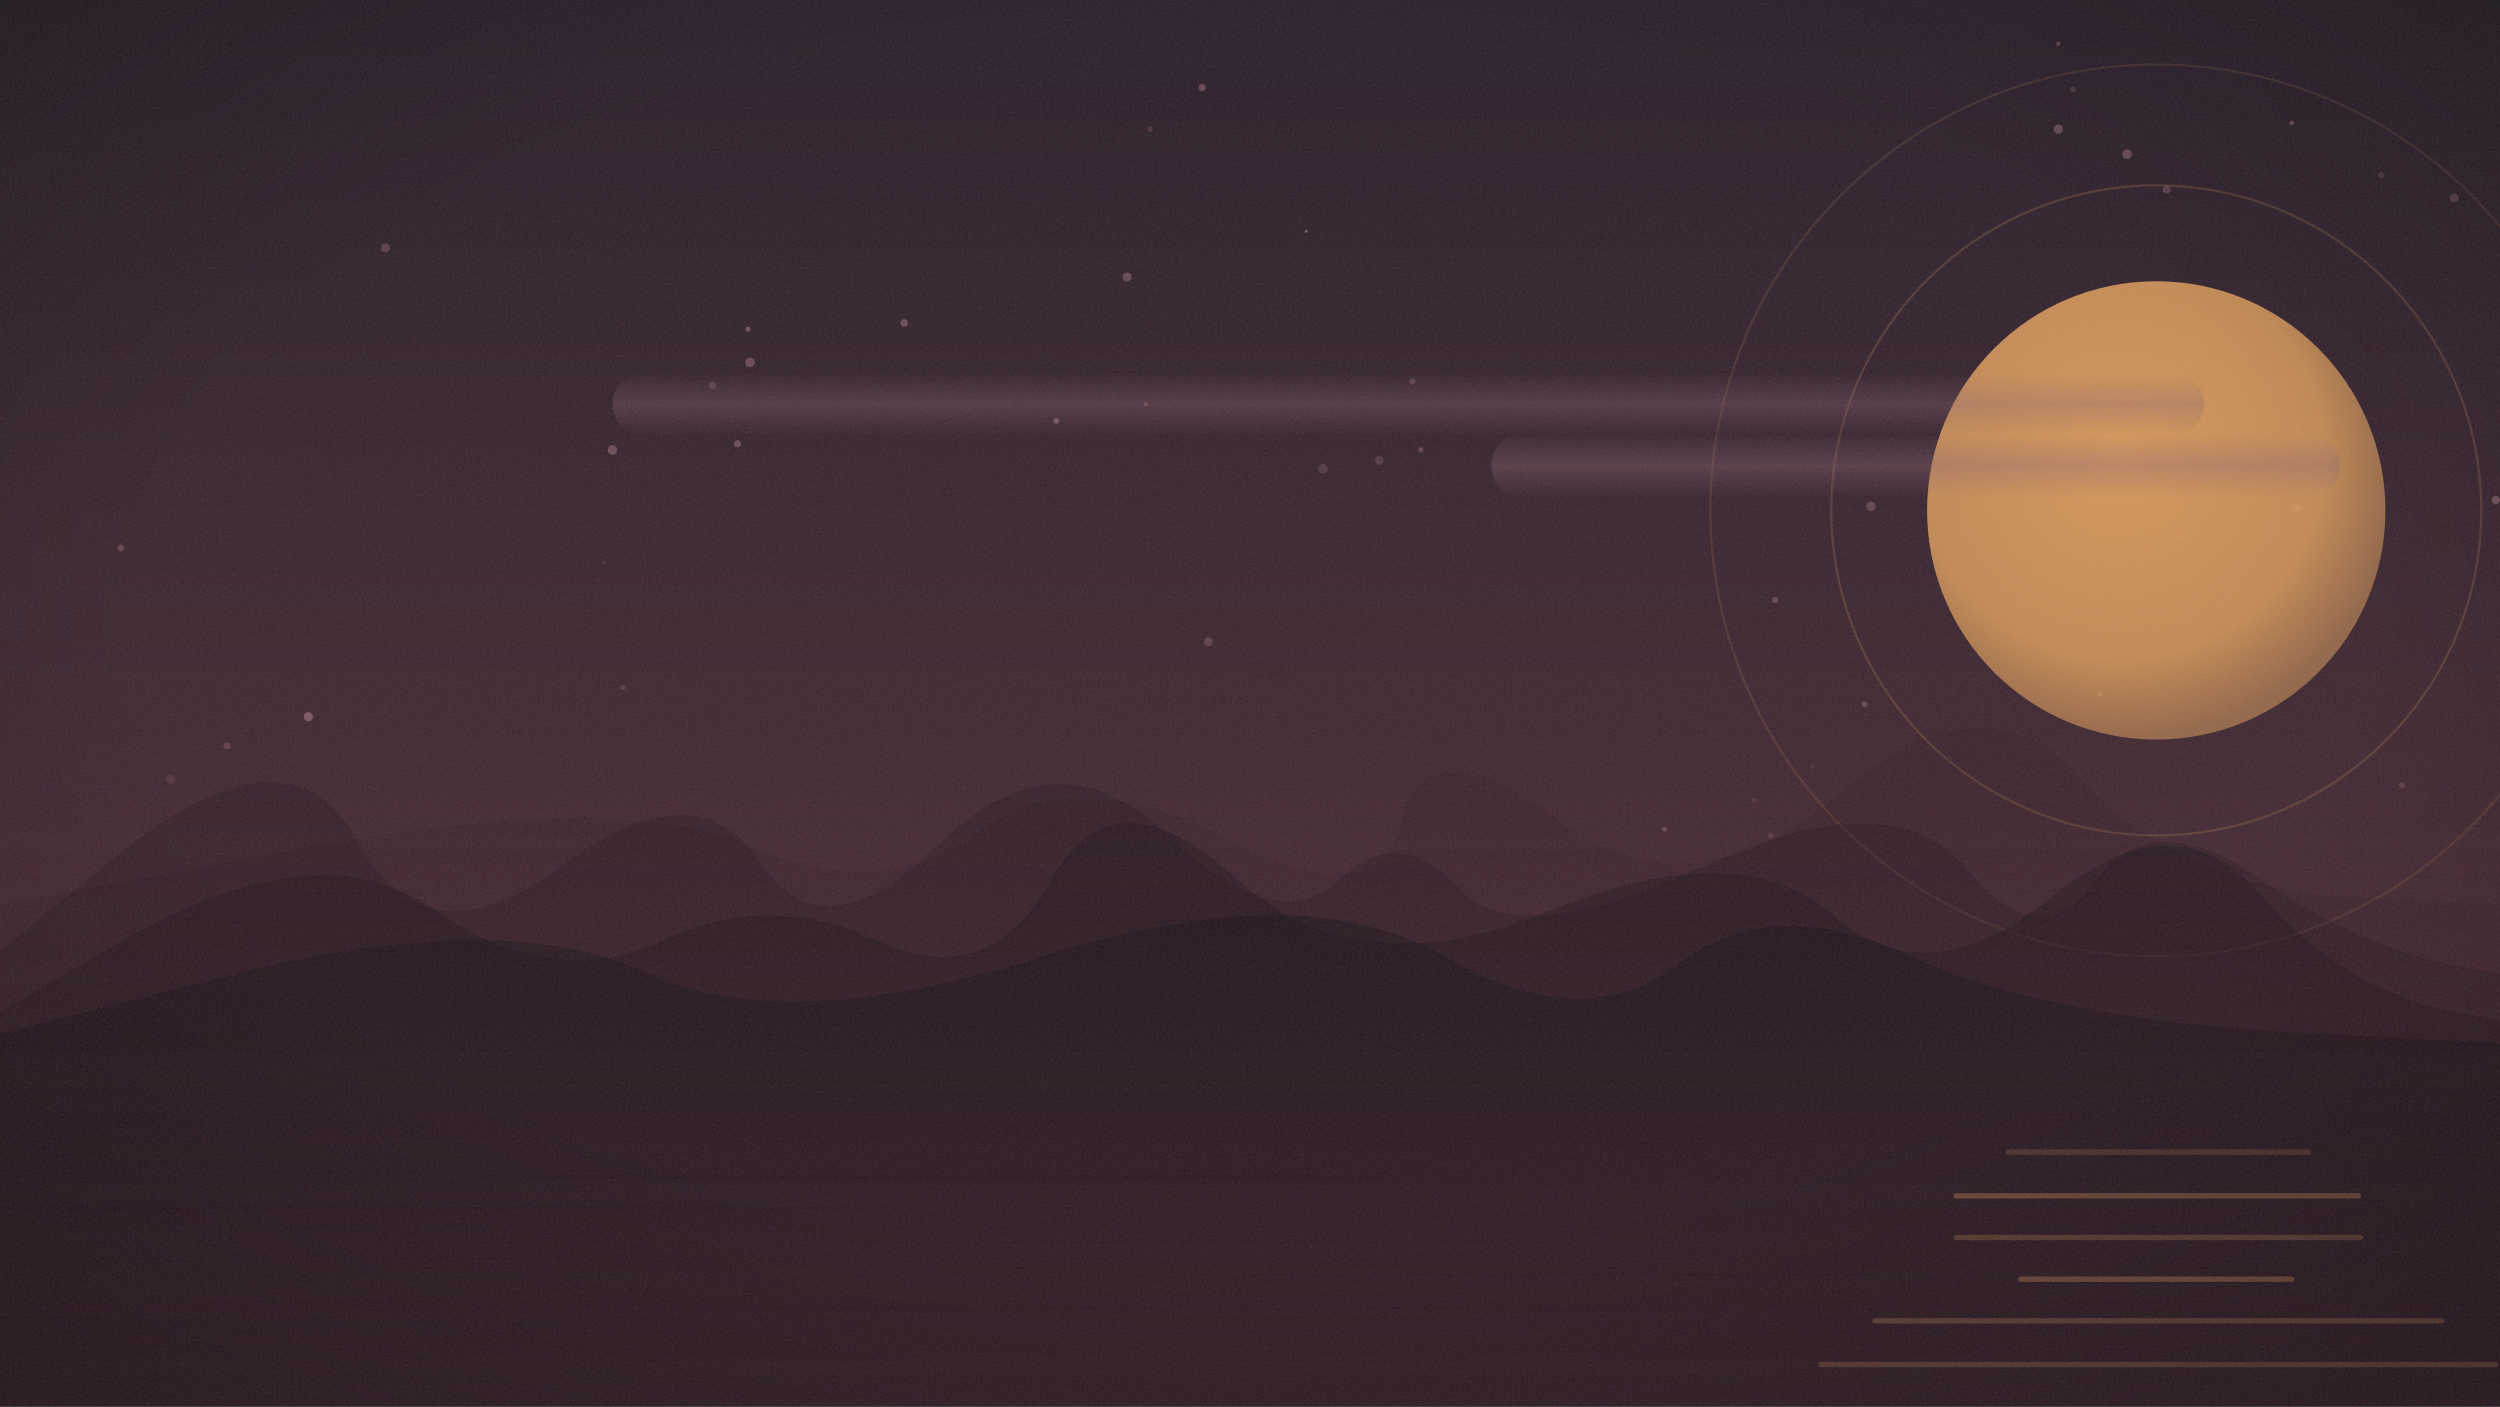
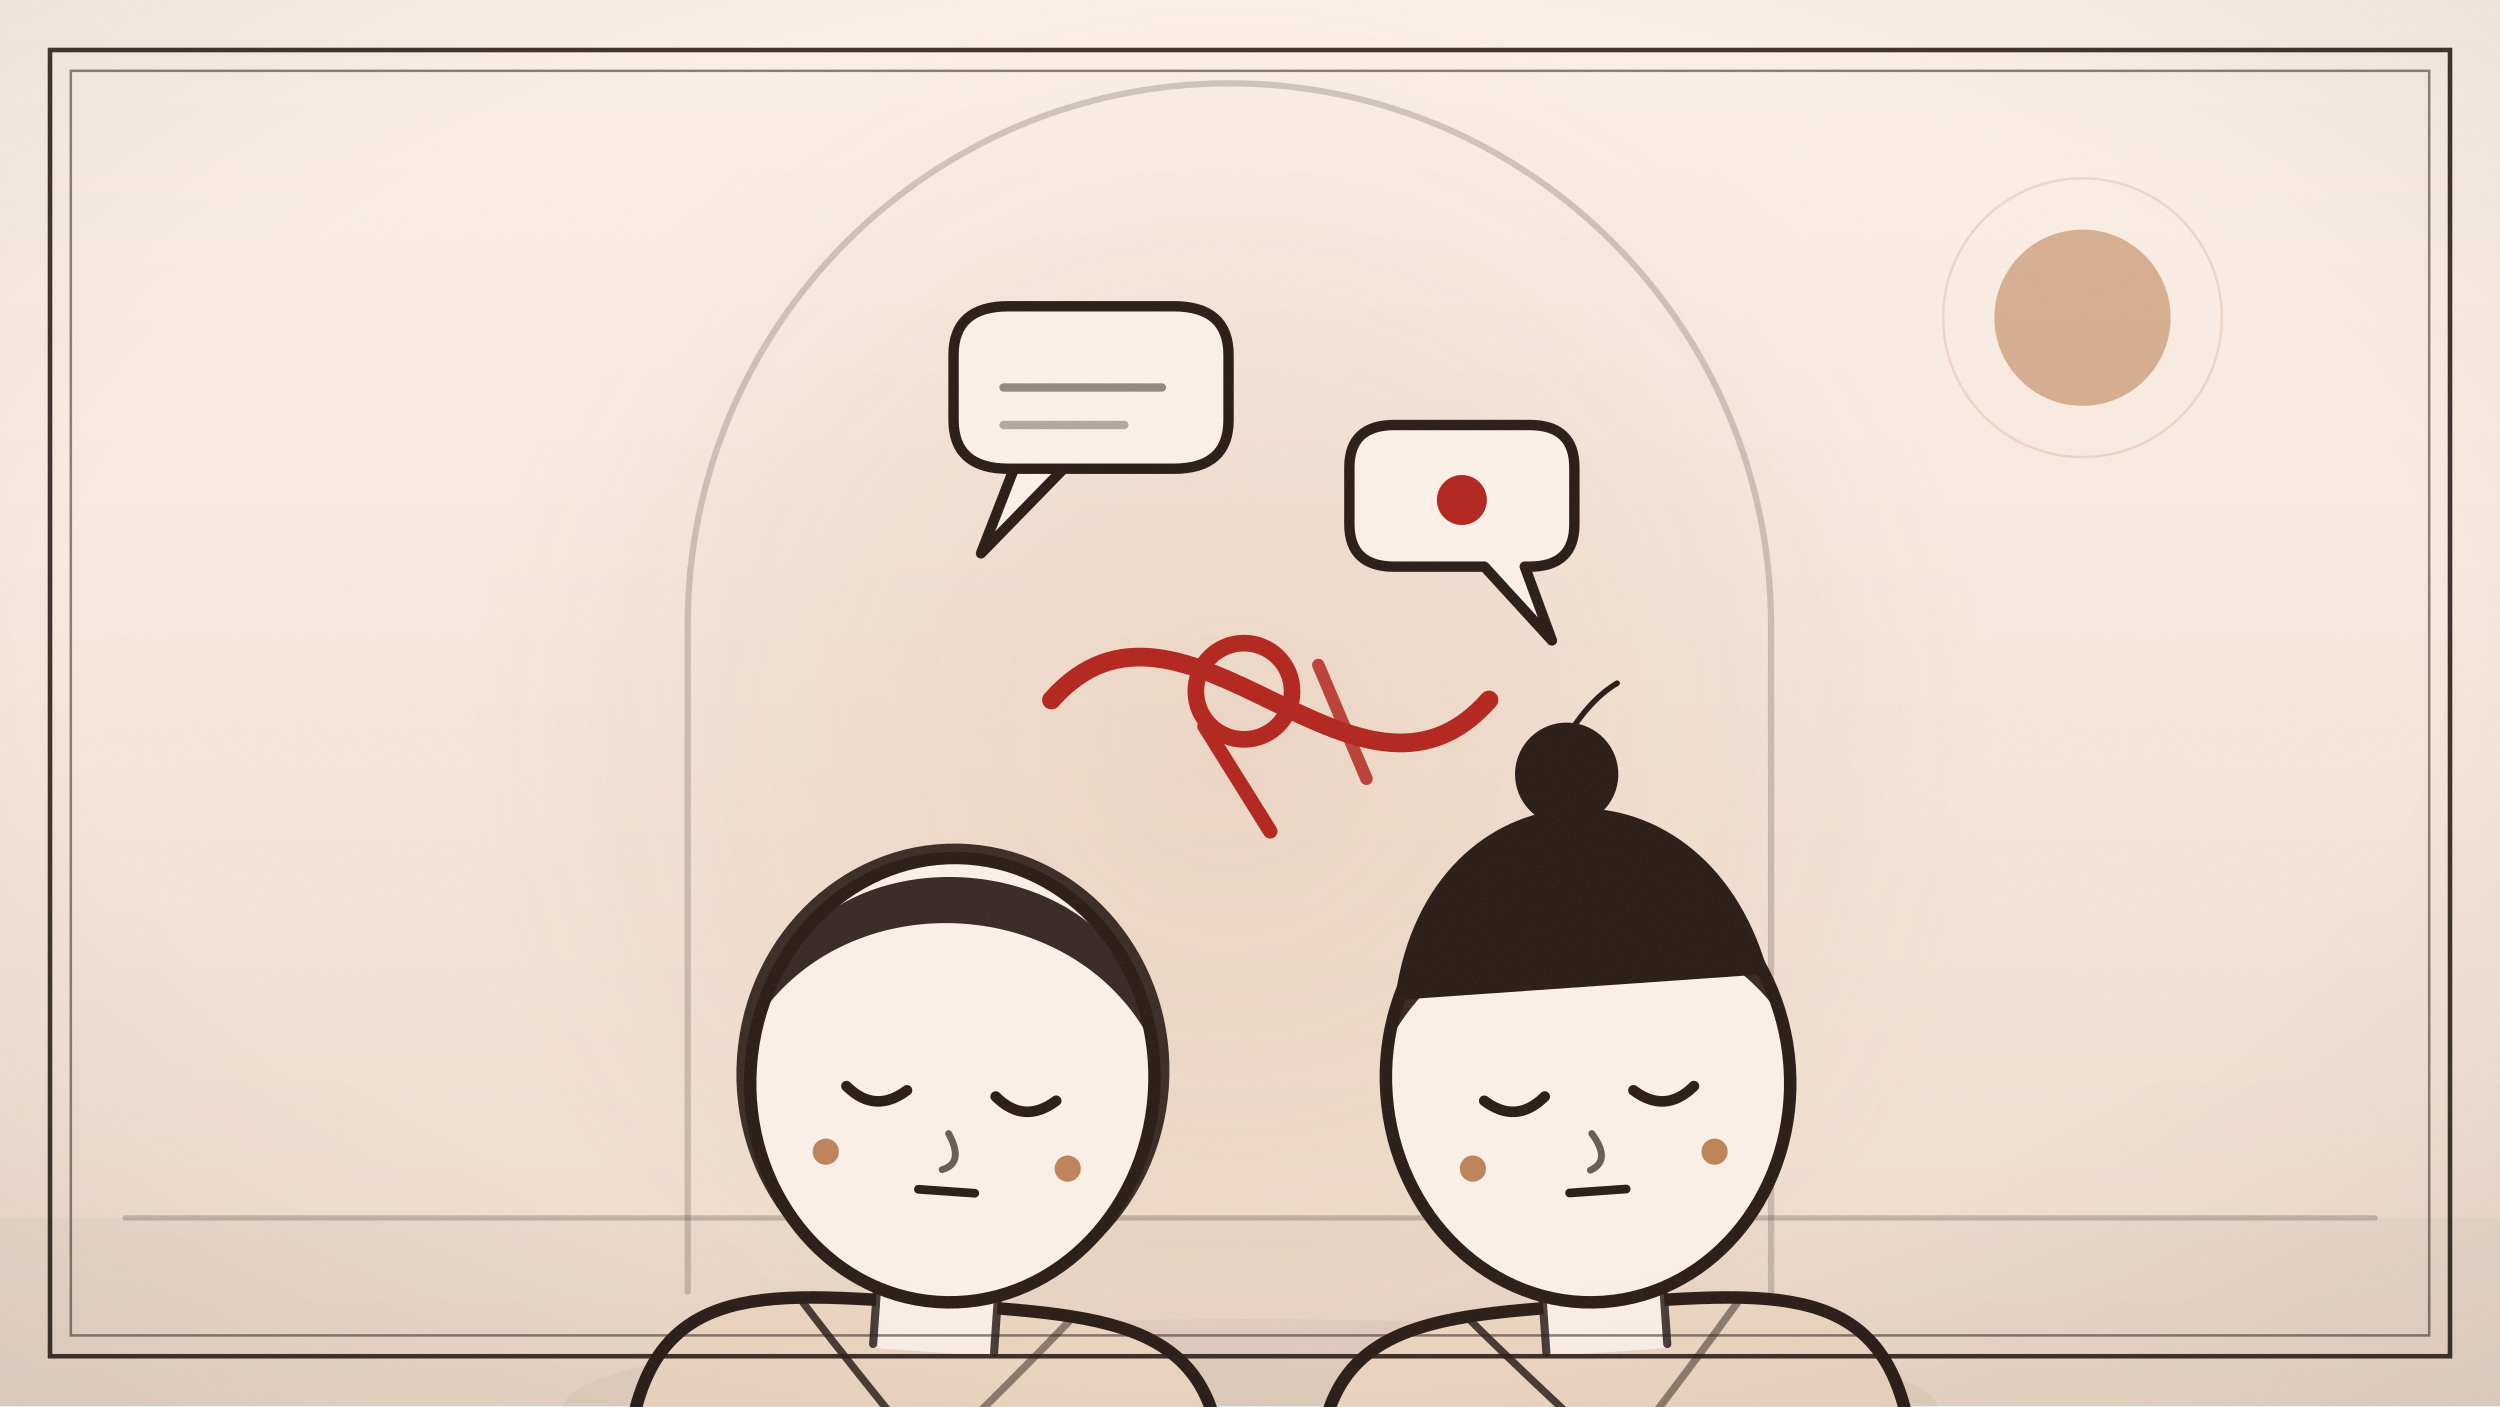
- <svg xmlns="http://www.w3.org/2000/svg" viewBox="0 0 1200 675" width="1200" height="675" role="img" aria-label="정운타임즈 동양풍 일러스트">
+ <svg xmlns="http://www.w3.org/2000/svg" viewBox="0 0 1200 675" width="1200" height="675" role="img" aria-label="정운타임즈 일러스트 · duo">
  <defs>
-     <linearGradient id="sky99905" x1="0" y1="0" x2="0" y2="1">
-       <stop offset="0" stop-color="#2a1f2b" />
-       <stop offset="1" stop-color="#553139" />
+     <linearGradient id="paper99905" x1="0" y1="0" x2="0" y2="1">
+       <stop offset="0" stop-color="#fcf1e9" />
+       <stop offset="1" stop-color="#f1dccb" />
    </linearGradient>
-     <radialGradient id="disc99905" cx="0.42" cy="0.38" r="0.62">
-       <stop offset="0" stop-color="#d99a5b" stop-opacity="0.98" />
-       <stop offset="0.72" stop-color="#d99a5b" stop-opacity="0.86" />
-       <stop offset="1" stop-color="#d99a5b" stop-opacity="0.55" />
+     <radialGradient id="wash99905" cx="0.5" cy="0.5" r="0.5">
+       <stop offset="0" stop-color="#b3703f" stop-opacity="0.16" />
+       <stop offset="0.62" stop-color="#b3703f" stop-opacity="0.07" />
+       <stop offset="1" stop-color="#b3703f" stop-opacity="0" />
    </radialGradient>
-     <linearGradient id="mist99905" x1="0" y1="0" x2="0" y2="1">
-       <stop offset="0" stop-color="#8d6470" stop-opacity="0" />
-       <stop offset="0.5" stop-color="#8d6470" stop-opacity="0.38" />
-       <stop offset="1" stop-color="#8d6470" stop-opacity="0" />
+     <linearGradient id="fade99905" x1="0" y1="0" x2="0" y2="1">
+       <stop offset="0" stop-color="#f1dccb" stop-opacity="0" />
+       <stop offset="1" stop-color="#2a1d18" stop-opacity="0.10" />
    </linearGradient>
-     <linearGradient id="fade99905" x1="0" y1="0" x2="0" y2="1">
-       <stop offset="0" stop-color="#553139" stop-opacity="0" />
-       <stop offset="1" stop-color="#553139" stop-opacity="0.3" />
-     </linearGradient>
-     <radialGradient id="vig99905" cx="0.5" cy="0.45" r="0.8">
-       <stop offset="0.55" stop-color="#000" stop-opacity="0" />
-       <stop offset="1" stop-color="#000" stop-opacity="0.32" />
+     <radialGradient id="vig99905" cx="0.5" cy="0.46" r="0.78">
+       <stop offset="0.6" stop-color="#000" stop-opacity="0" />
+       <stop offset="1" stop-color="#000" stop-opacity="0.08" />
    </radialGradient>
    <filter id="grain99905" x="0" y="0" width="100%" height="100%">
-       <feTurbulence type="fractalNoise" baseFrequency="0.9" numOctaves="2" stitchTiles="stitch" />
+       <feTurbulence type="fractalNoise" baseFrequency="0.85" numOctaves="2" stitchTiles="stitch" />
      <feColorMatrix type="saturate" values="0" />
    </filter>
  </defs>
-   <rect width="1200" height="675" fill="url(#sky99905)" />
-   <g>
-     <circle cx="850" cy="401" r="1.3" fill="#8d6470" opacity="0.30" />
-     <circle cx="1100" cy="59" r="1.1" fill="#8d6470" opacity="0.66" />
-     <circle cx="541" cy="133" r="2.2" fill="#8d6470" opacity="0.57" />
-     <circle cx="1085" cy="154" r="1.0" fill="#8d6470" opacity="0.32" />
-     <circle cx="434" cy="155" r="1.8" fill="#8d6470" opacity="0.63" />
-     <circle cx="109" cy="358" r="1.8" fill="#8d6470" opacity="0.41" />
-     <circle cx="577" cy="42" r="1.7" fill="#8d6470" opacity="0.61" />
-     <circle cx="185" cy="119" r="2.2" fill="#8d6470" opacity="0.46" />
-     <circle cx="148" cy="344" r="2.2" fill="#8d6470" opacity="0.78" />
-     <circle cx="1008" cy="333" r="1.2" fill="#8d6470" opacity="0.55" />
-     <circle cx="580" cy="308" r="2.1" fill="#8d6470" opacity="0.43" />
-     <circle cx="988" cy="21" r="1.1" fill="#8d6470" opacity="0.46" />
-     <circle cx="799" cy="398" r="1.1" fill="#8d6470" opacity="0.62" />
-     <circle cx="1050" cy="174" r="1.5" fill="#8d6470" opacity="0.26" />
-     <circle cx="842" cy="384" r="1.0" fill="#8d6470" opacity="0.29" />
-     <circle cx="550" cy="194" r="1.0" fill="#8d6470" opacity="0.59" />
-     <circle cx="682" cy="216" r="1.3" fill="#8d6470" opacity="0.50" />
-     <circle cx="360" cy="174" r="2.3" fill="#8d6470" opacity="0.60" />
-     <circle cx="290" cy="270" r="0.8" fill="#8d6470" opacity="0.27" />
-     <circle cx="895" cy="338" r="1.4" fill="#8d6470" opacity="0.54" />
-     <circle cx="1143" cy="84" r="1.6" fill="#8d6470" opacity="0.30" />
-     <circle cx="342" cy="185" r="1.8" fill="#8d6470" opacity="0.38" />
-     <circle cx="552" cy="62" r="1.3" fill="#8d6470" opacity="0.31" />
-     <circle cx="58" cy="263" r="1.6" fill="#8d6470" opacity="0.51" />
-     <circle cx="1153" cy="377" r="1.5" fill="#8d6470" opacity="0.39" />
-     <circle cx="995" cy="43" r="1.4" fill="#8d6470" opacity="0.35" />
-     <circle cx="678" cy="183" r="1.5" fill="#8d6470" opacity="0.46" />
-     <circle cx="870" cy="368" r="1.0" fill="#8d6470" opacity="0.23" />
-     <circle cx="852" cy="288" r="1.5" fill="#8d6470" opacity="0.56" />
-     <circle cx="507" cy="202" r="1.4" fill="#8d6470" opacity="0.68" />
-     <circle cx="1040" cy="91" r="1.9" fill="#8d6470" opacity="0.47" />
-     <circle cx="1021" cy="74" r="2.3" fill="#8d6470" opacity="0.61" />
-     <circle cx="1178" cy="95" r="2.1" fill="#8d6470" opacity="0.42" />
-     <circle cx="1198" cy="240" r="2.0" fill="#8d6470" opacity="0.66" />
-     <circle cx="898" cy="243" r="2.3" fill="#8d6470" opacity="0.49" />
-     <circle cx="662" cy="221" r="2.1" fill="#8d6470" opacity="0.35" />
-     <circle cx="635" cy="225" r="2.3" fill="#8d6470" opacity="0.34" />
-     <circle cx="294" cy="216" r="2.3" fill="#8d6470" opacity="0.60" />
-     <circle cx="82" cy="374" r="2.2" fill="#8d6470" opacity="0.22" />
-     <circle cx="988" cy="62" r="2.2" fill="#8d6470" opacity="0.61" />
-     <circle cx="627" cy="111" r="0.8" fill="#8d6470" opacity="0.68" />
-     <circle cx="1103" cy="244" r="1.8" fill="#8d6470" opacity="0.72" />
-     <circle cx="359" cy="158" r="1.2" fill="#8d6470" opacity="0.74" />
-     <circle cx="354" cy="213" r="1.7" fill="#8d6470" opacity="0.61" />
-     <circle cx="299" cy="330" r="1.2" fill="#8d6470" opacity="0.38" />
+   <rect width="1200" height="675" fill="url(#paper99905)" />
+   <circle cx="590.1" cy="356.8" r="368.3" fill="url(#wash99905)" opacity="0.85" />
+   <path d="M 330.1 620 L 330.1 300 A 260 260 0 0 1 850.1 300 L 850.1 620" fill="none" stroke="#2a1d18" stroke-width="3" stroke-linecap="round" stroke-linejoin="round" opacity="0.2" />
+   <line x1="60.0" y1="584.6" x2="1140.0" y2="584.6" stroke="#2a1d18" stroke-width="2.5" stroke-linecap="round" opacity="0.22" />
+   <rect x="0.0" y="584.6" width="1200.0" height="90.4" rx="0.0" fill="#2a1d18" stroke="ink" stroke-width="6" opacity="0.03" />
+   <circle cx="999.6" cy="152.5" r="41.8" fill="#b3703f" stroke="#b3703f" stroke-width="1" opacity="0.5" />
+   <circle cx="999.6" cy="152.5" r="66.9" fill="none" stroke="#b3703f" stroke-width="1.2" opacity="0.18" />
+   <ellipse cx="600.0" cy="676.0" rx="330.0" ry="42.9" fill="#2a1d18" stroke="none" stroke-width="0" opacity="0.045" />
+   <g transform="rotate(4.0 443.6 712.0)">
+     <ellipse cx="443.6" cy="514.2" rx="101.8" ry="107.7" fill="#2a1d18" stroke="#2a1d18" stroke-width="4.2" opacity="0.92" />
+     <path d="M 300.5 716.0 C 300.5 622.8 356.3 625.7 443.6 625.7 C 530.8 625.7 586.6 622.8 586.6 716.0 Z" fill="#eed6c1" stroke="#2a1d18" stroke-width="6" stroke-linecap="round" stroke-linejoin="round" />
+     <path d="M 379.6 629.6 C 422.2 678.1 447.4 701.3 451.3 712.0" fill="none" stroke="#2a1d18" stroke-width="3.6" stroke-linecap="round" stroke-linejoin="round" opacity="0.85" />
+     <path d="M 507.6 629.6 C 468.8 676.1 443.6 701.3 439.7 712.0" fill="none" stroke="#2a1d18" stroke-width="3.6" stroke-linecap="round" stroke-linejoin="round" opacity="0.5" />
+     <rect x="414.5" y="608.2" width="58.2" height="40.7" rx="0.0" fill="#fcf1e9" stroke="none" stroke-width="0" />
+     <line x1="414.5" y1="610.2" x2="414.5" y2="647.0" stroke="#2a1d18" stroke-width="3.9" stroke-linecap="round" opacity="0.85" />
+     <line x1="472.7" y1="610.2" x2="472.7" y2="647.0" stroke="#2a1d18" stroke-width="3.9" stroke-linecap="round" opacity="0.85" />
+     <ellipse cx="443.6" cy="518.0" rx="97.0" ry="106.7" fill="#fcf1e9" stroke="#2a1d18" stroke-width="6" />
+     <path d="M 352.4 486.0 C 371.8 400.7 515.3 400.7 534.7 486.0 C 492.1 426.3 395.1 426.3 352.4 486.0 Z" fill="#2a1d18" stroke="#2a1d18" stroke-width="3.0" stroke-linecap="round" stroke-linejoin="round" opacity="0.94" />
+     <path d="M 393.1 524.4 q 14.5 12.6 29.1 0" fill="none" stroke="#2a1d18" stroke-width="5.1" stroke-linecap="round" stroke-linejoin="round" />
+     <path d="M 464.9 524.4 q 14.5 12.6 29.1 0" fill="none" stroke="#2a1d18" stroke-width="5.1" stroke-linecap="round" stroke-linejoin="round" />
+     <path d="M 443.6 543.7 q 8.7 13.6 -1.9 17.5" fill="none" stroke="#2a1d18" stroke-width="3.3" stroke-linecap="round" stroke-linejoin="round" opacity="0.7" />
+     <line x1="431.0" y1="571.4" x2="458.1" y2="571.4" stroke="#2a1d18" stroke-width="4.2" stroke-linecap="round" />
+     <circle cx="385.4" cy="556.5" r="5.8" fill="#b3703f" stroke="#b3703f" stroke-width="1" opacity="0.85" />
+     <circle cx="501.8" cy="556.5" r="5.8" fill="#b3703f" stroke="#b3703f" stroke-width="1" opacity="0.85" />
  </g>
-   <g>
-     <circle cx="1035" cy="245" r="214" fill="none" stroke="#d99a5b" stroke-width="1.1" opacity="0.14" />
-     <circle cx="1035" cy="245" r="156" fill="none" stroke="#d99a5b" stroke-width="1.1" opacity="0.2" />
-     <circle cx="1035" cy="245" r="110" fill="url(#disc99905)" />
+   <g transform="rotate(-4.0 775.8 712.0)">
+     <path d="M 632.8 716.0 C 632.8 622.8 688.6 625.7 775.8 625.7 C 863.1 625.7 918.9 622.8 918.9 716.0 Z" fill="#eed6c1" stroke="#2a1d18" stroke-width="6" stroke-linecap="round" stroke-linejoin="round" />
+     <path d="M 711.8 629.6 C 754.5 678.1 779.7 701.3 783.6 712.0" fill="none" stroke="#2a1d18" stroke-width="3.6" stroke-linecap="round" stroke-linejoin="round" opacity="0.85" />
+     <path d="M 839.8 629.6 C 801.1 676.1 775.8 701.3 772.0 712.0" fill="none" stroke="#2a1d18" stroke-width="3.6" stroke-linecap="round" stroke-linejoin="round" opacity="0.5" />
+     <rect x="746.7" y="608.2" width="58.2" height="40.7" rx="0.0" fill="#fcf1e9" stroke="none" stroke-width="0" />
+     <line x1="746.7" y1="610.2" x2="746.7" y2="647.0" stroke="#2a1d18" stroke-width="3.9" stroke-linecap="round" opacity="0.85" />
+     <line x1="804.9" y1="610.2" x2="804.9" y2="647.0" stroke="#2a1d18" stroke-width="3.9" stroke-linecap="round" opacity="0.85" />
+     <ellipse cx="775.8" cy="518.0" rx="97.0" ry="106.7" fill="#fcf1e9" stroke="#2a1d18" stroke-width="6" />
+     <path d="M 684.7 486.0 C 704.1 400.7 847.6 400.7 867.0 486.0 C 824.3 426.3 727.4 426.3 684.7 486.0 Z" fill="#2a1d18" stroke="#2a1d18" stroke-width="3.0" stroke-linecap="round" stroke-linejoin="round" opacity="0.94" />
+     <path d="M 725.4 524.4 q 14.5 12.6 29.1 0" fill="none" stroke="#2a1d18" stroke-width="5.1" stroke-linecap="round" stroke-linejoin="round" />
+     <path d="M 797.2 524.4 q 14.5 12.6 29.1 0" fill="none" stroke="#2a1d18" stroke-width="5.1" stroke-linecap="round" stroke-linejoin="round" />
+     <path d="M 775.8 543.7 q 8.7 13.6 -1.9 17.5" fill="none" stroke="#2a1d18" stroke-width="3.3" stroke-linecap="round" stroke-linejoin="round" opacity="0.7" />
+     <line x1="763.2" y1="571.4" x2="790.4" y2="571.4" stroke="#2a1d18" stroke-width="4.2" stroke-linecap="round" />
+     <circle cx="717.7" cy="556.5" r="5.8" fill="#b3703f" stroke="#b3703f" stroke-width="1" opacity="0.85" />
+     <circle cx="834.0" cy="556.5" r="5.8" fill="#b3703f" stroke="#b3703f" stroke-width="1" opacity="0.85" />
+     <path d="M 688.6 471.1 C 711.8 362.3 839.8 362.3 863.1 471.1 Z" fill="#2a1d18" stroke="#2a1d18" stroke-width="4.2" stroke-linecap="round" stroke-linejoin="round" />
+     <rect x="760.3" y="385.8" width="31.0" height="19.4" rx="0.0" fill="#2a1d18" stroke="#2a1d18" stroke-width="2.4" />
+     <circle cx="775.8" cy="370.8" r="23.3" fill="#2a1d18" stroke="#2a1d18" stroke-width="3.0" />
+     <path d="M 773.9 358.0 q 13.6 -21.3 29.1 -29.1" fill="none" stroke="#2a1d18" stroke-width="2.7" stroke-linecap="round" stroke-linejoin="round" />
  </g>
-   <rect x="294" y="179" width="764" height="30" rx="15" fill="url(#mist99905)" opacity="0.90" />
-   <rect x="716" y="208" width="407" height="31" rx="15" fill="url(#mist99905)" opacity="0.99" />
-   <path d="M -30 705 L -30.0 439.9 Q -30.0 439.9 134.4 409.1 Q 298.8 378.3 360.5 406.0 Q 422.2 433.6 469.3 399.5 Q 516.4 365.3 589.4 402.9 Q 662.3 440.5 672.9 393.8 Q 683.5 347.1 748.5 393.9 Q 813.6 440.7 882.8 381.0 Q 952.0 321.4 999.7 374.6 Q 1047.4 427.8 1138.7 431.4 L 1230.0 435.1 L 1230 705 Z" fill="#170f18" opacity="0.110" />
-   <path d="M -30 705 L -30.0 480.4 Q -30.0 480.4 54.6 411.9 Q 139.2 343.4 171.6 403.7 Q 204.1 464.0 269.4 415.8 Q 334.7 367.5 364.8 413.8 Q 394.9 460.0 450.8 405.1 Q 506.7 350.2 560.0 400.5 Q 613.3 450.8 642.5 422.6 Q 671.7 394.4 699.8 426.0 Q 727.8 457.6 818.0 415.8 Q 908.1 374.1 943.7 416.8 Q 979.3 459.5 1006.0 422.9 Q 1032.7 386.3 1083.8 421.1 Q 1134.8 456.0 1182.4 464.3 L 1230.0 472.5 L 1230 705 Z" fill="#170f18" opacity="0.225" />
-   <path d="M -30 705 L -30.0 502.9 Q -30.0 502.9 61.5 450.2 Q 153.1 397.6 209.0 436.9 Q 264.9 476.2 317.5 451.7 Q 370.1 427.2 422.0 451.7 Q 474.0 476.3 504.5 422.3 Q 535.0 368.3 593.3 421.6 Q 651.6 474.9 743.4 437.4 Q 835.1 399.9 880.1 439.4 Q 925.1 479.0 984.7 430.6 Q 1044.2 382.3 1084.5 428.8 Q 1124.7 475.2 1177.3 485.5 L 1230.0 495.7 L 1230 705 Z" fill="#170f18" opacity="0.340" />
-   <path d="M -30 705 L -30.0 504.1 Q -30.0 504.1 105.2 469.4 Q 240.4 434.6 309.0 466.5 Q 377.7 498.3 501.4 459.0 Q 625.2 419.8 692.3 458.7 Q 759.5 497.6 805.4 462.9 Q 851.3 428.3 916.8 458.8 Q 982.4 489.3 1106.2 495.8 L 1230.0 502.3 L 1230 705 Z" fill="#170f18" opacity="0.455" />
-   <rect x="0" y="533" width="1200" height="142" fill="#170f18" opacity="0.07" />
-   <path d="M595 549 h268" stroke="#170f18" stroke-width="1.3" stroke-linecap="round" opacity="0.202" />
-   <path d="M251 565 h413" stroke="#170f18" stroke-width="1.7" stroke-linecap="round" opacity="0.295" />
-   <path d="M0 580 h419" stroke="#170f18" stroke-width="1.9" stroke-linecap="round" opacity="0.264" />
-   <path d="M402 596 h314" stroke="#170f18" stroke-width="1.0" stroke-linecap="round" opacity="0.181" />
-   <path d="M597 612 h301" stroke="#170f18" stroke-width="1.8" stroke-linecap="round" opacity="0.213" />
-   <path d="M365 628 h419" stroke="#170f18" stroke-width="1.7" stroke-linecap="round" opacity="0.163" />
-   <path d="M964 553 h144" stroke="#d99a5b" stroke-width="2.6" stroke-linecap="round" opacity="0.226" />
-   <path d="M939 574 h193" stroke="#d99a5b" stroke-width="2.6" stroke-linecap="round" opacity="0.408" />
-   <path d="M939 594 h194" stroke="#d99a5b" stroke-width="2.6" stroke-linecap="round" opacity="0.301" />
-   <path d="M970 614 h130" stroke="#d99a5b" stroke-width="2.6" stroke-linecap="round" opacity="0.438" />
-   <path d="M900 634 h272" stroke="#d99a5b" stroke-width="2.6" stroke-linecap="round" opacity="0.345" />
-   <path d="M874 655 h324" stroke="#d99a5b" stroke-width="2.6" stroke-linecap="round" opacity="0.320" />
-   <rect x="0" y="371" width="1200" height="304" fill="url(#fade99905)" />
+   <path d="M 504.7 336.0 C 567.7 264.6 651.7 407.4 714.7 336.0" fill="none" stroke="#b3261e" stroke-width="9" stroke-linecap="round" stroke-linejoin="round" />
+   <circle cx="597.1" cy="331.8" r="23.1" fill="none" stroke="#b3261e" stroke-width="8" />
+   <path d="M 578.2 348.6 l 31.5 50.4" fill="none" stroke="#b3261e" stroke-width="7" stroke-linecap="round" stroke-linejoin="round" />
+   <path d="M 632.8 319.2 l 23.1 54.6" fill="none" stroke="#b3261e" stroke-width="6" stroke-linecap="round" stroke-linejoin="round" opacity="0.85" />
+   <path d="M 484.1 147.0 L 563.3 147.0 Q 589.7 147.0 589.7 170.4 L 589.7 201.6 Q 589.7 225.0 563.3 225.0 L 486.7 225.0 L 470.9 265.6 L 510.5 225.0 L 484.1 225.0 Q 457.7 225.0 457.7 201.6 L 457.7 170.4 Q 457.7 147.0 484.1 147.0 Z" fill="#fcf1e9" stroke="#2a1d18" stroke-width="5" stroke-linecap="round" stroke-linejoin="round" />
+   <line x1="481.7" y1="186.0" x2="557.7" y2="186.0" stroke="#2a1d18" stroke-width="4" stroke-linecap="round" opacity="0.5" />
+   <line x1="481.7" y1="204.0" x2="539.7" y2="204.0" stroke="#2a1d18" stroke-width="4" stroke-linecap="round" opacity="0.35" />
+   <path d="M 669.3 204.0 L 734.1 204.0 Q 755.7 204.0 755.7 224.4 L 755.7 251.6 Q 755.7 272.0 734.1 272.0 L 731.9 272.0 L 744.9 307.4 L 712.5 272.0 L 669.3 272.0 Q 647.7 272.0 647.7 251.6 L 647.7 224.4 Q 647.7 204.0 669.3 204.0 Z" fill="#fcf1e9" stroke="#2a1d18" stroke-width="5" stroke-linecap="round" stroke-linejoin="round" />
+   <circle cx="701.7" cy="240.0" r="11.0" fill="#b3261e" stroke="#b3261e" stroke-width="2" />
+   <rect x="24.0" y="24.0" width="1152.0" height="627.0" rx="0.0" fill="none" stroke="#2a1d18" stroke-width="2.2" opacity="0.9" />
+   <rect x="34.0" y="34.0" width="1132.0" height="607.0" rx="0.0" fill="none" stroke="#2a1d18" stroke-width="1.2" opacity="0.54" />
  <rect width="1200" height="675" fill="url(#vig99905)" />
-   <rect width="1200" height="675" filter="url(#grain99905)" opacity="0.1" />
+   <rect width="1200" height="675" filter="url(#grain99905)" opacity="0.055" />
</svg>
